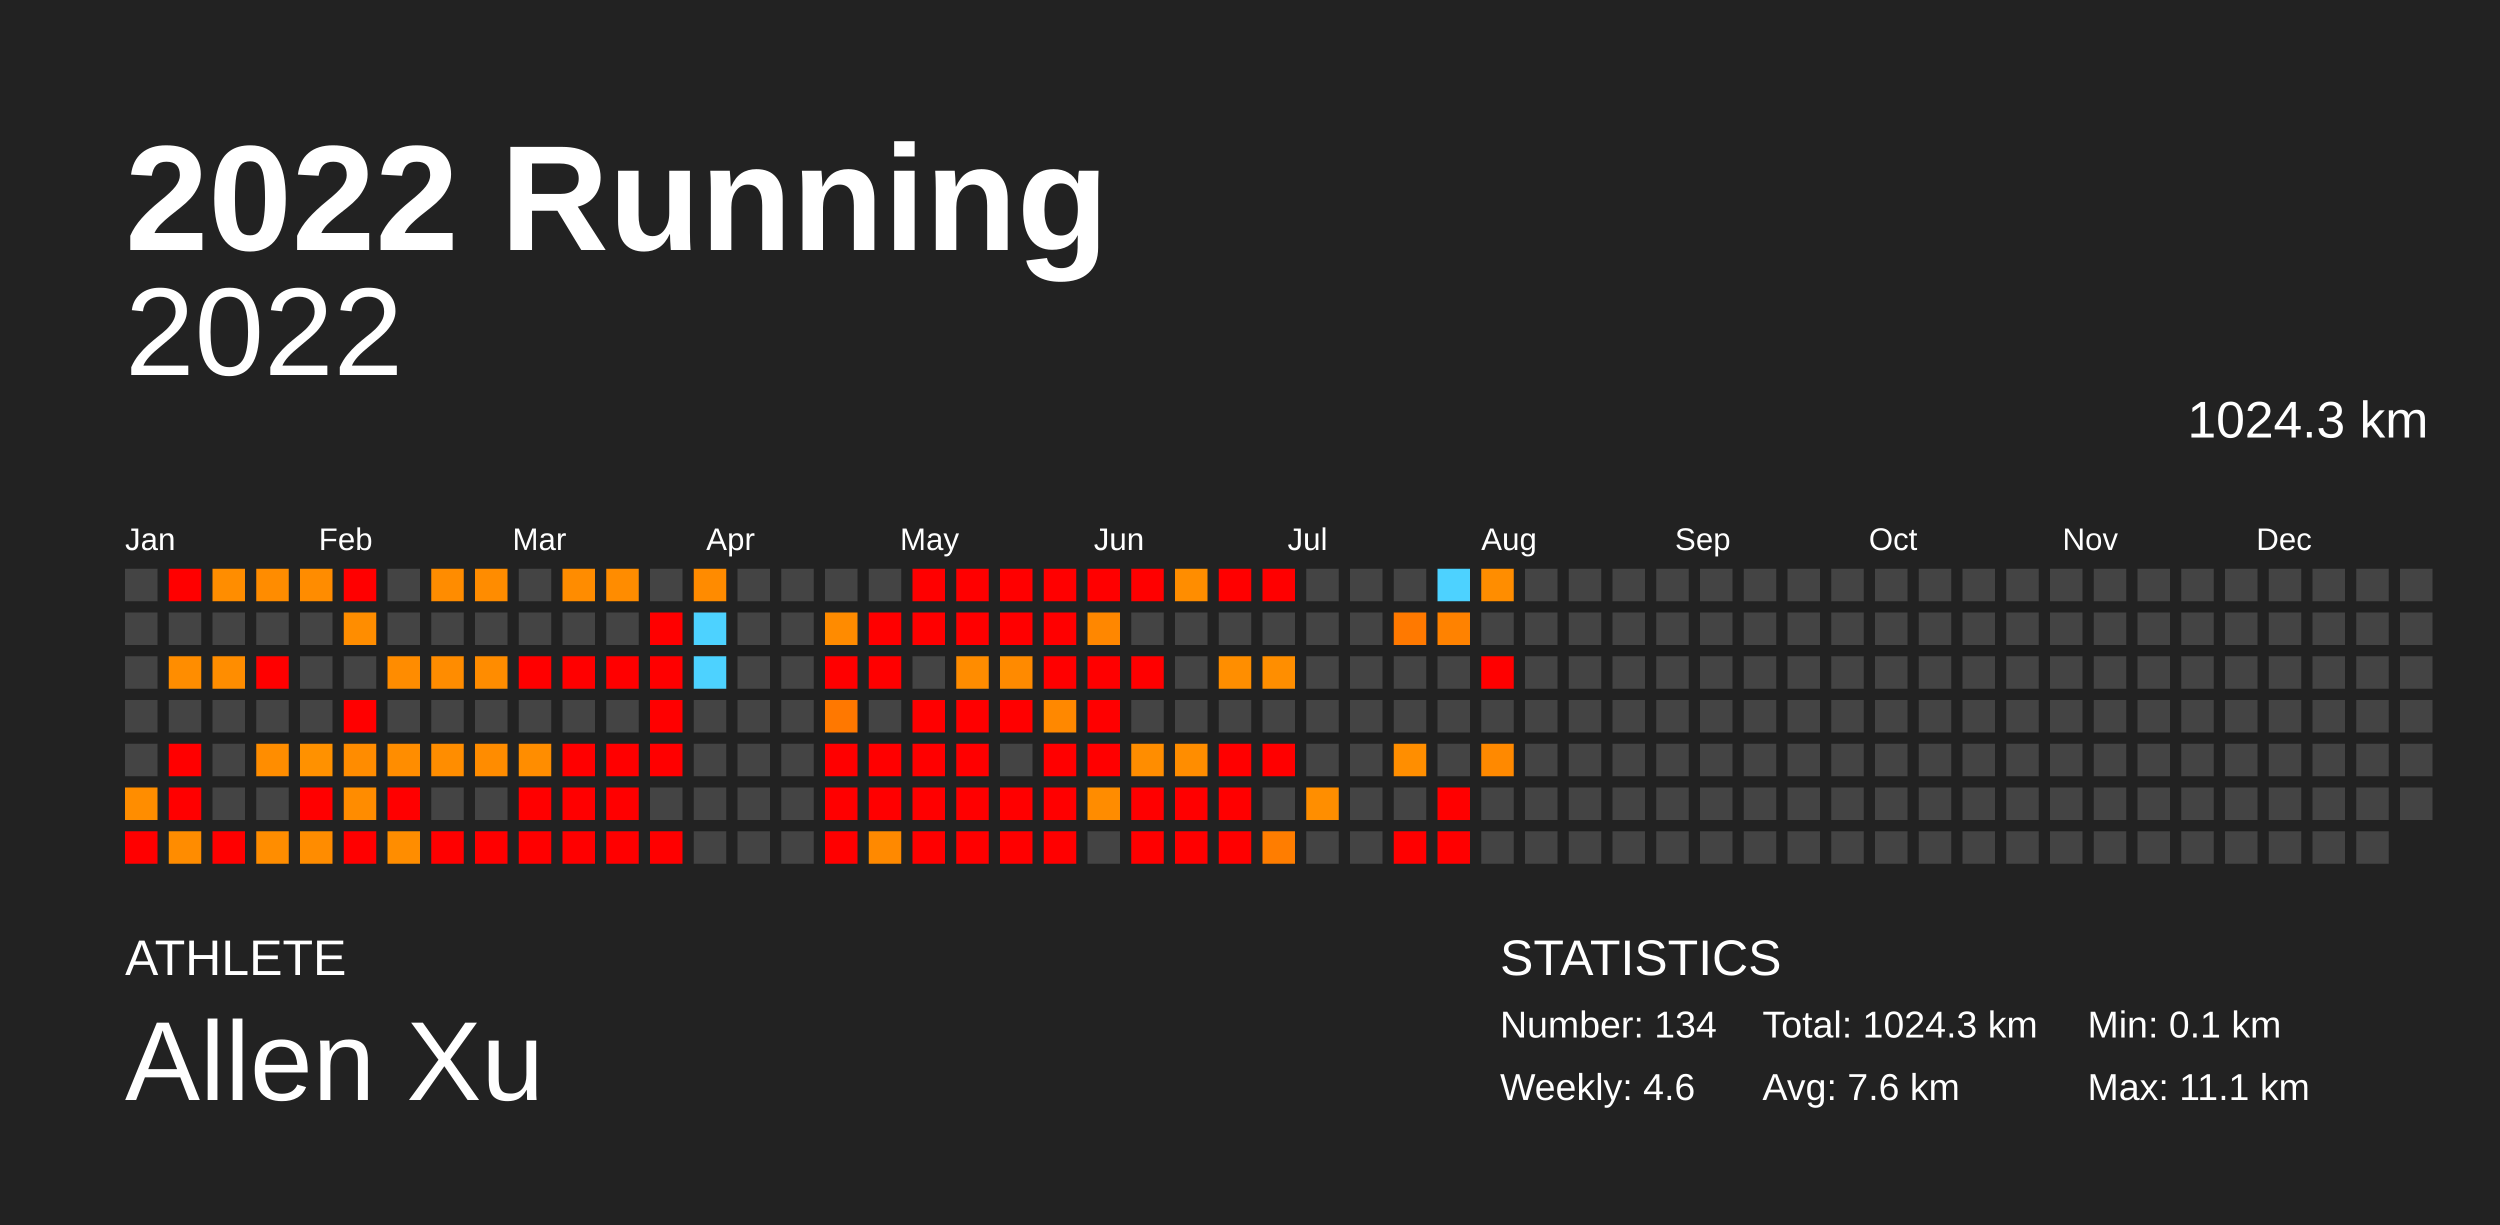
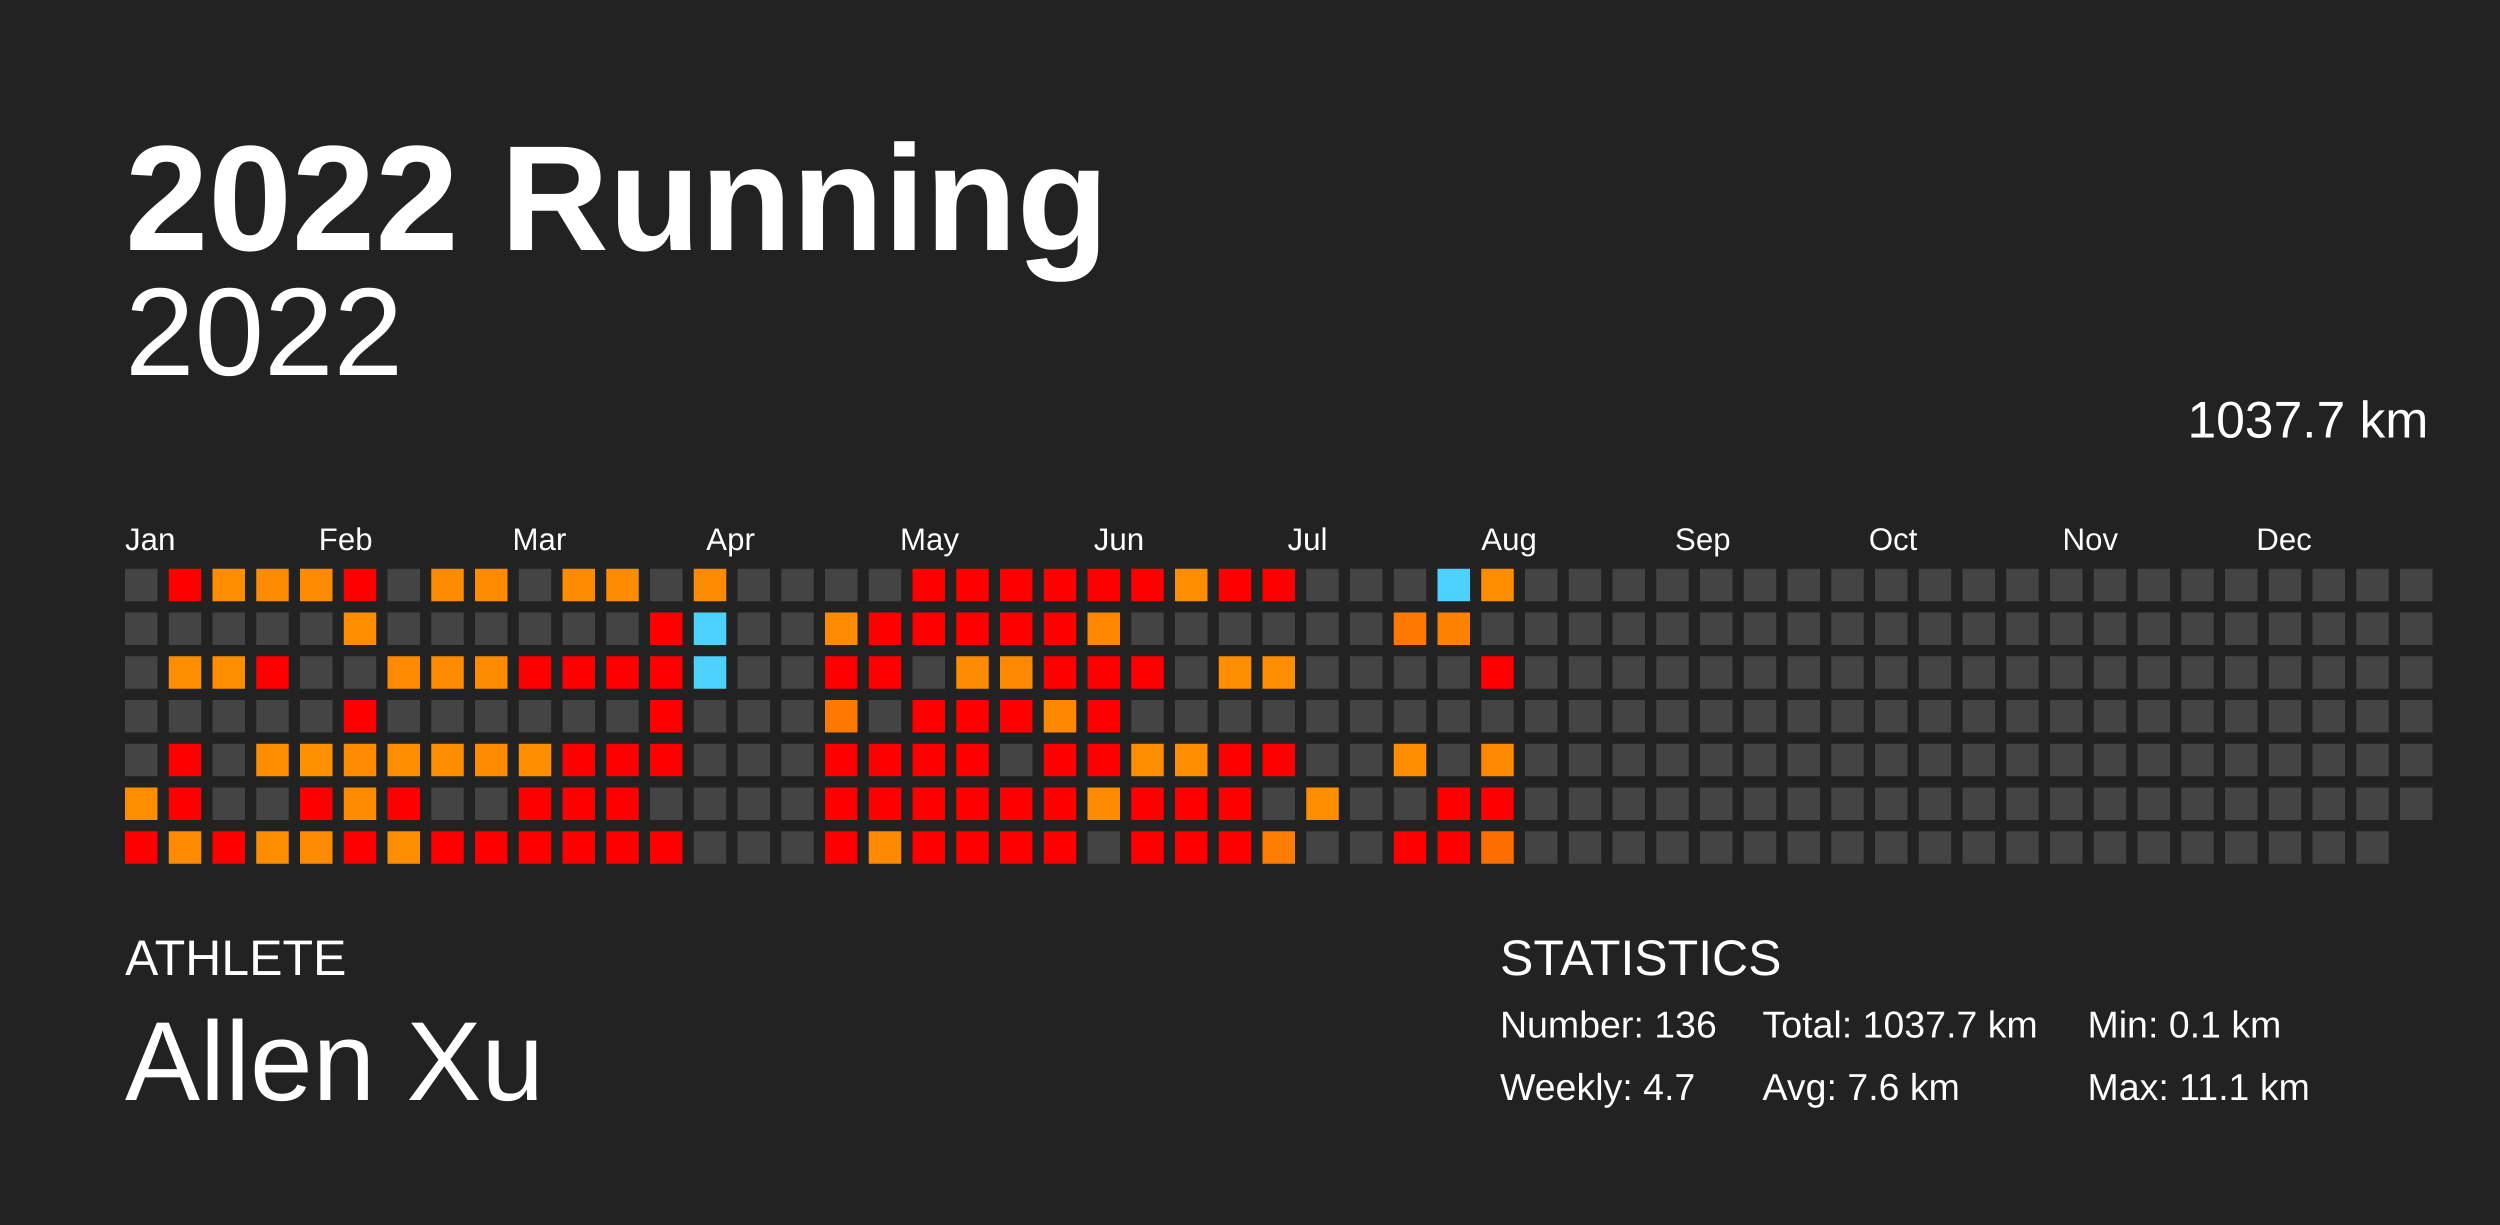
<svg xmlns="http://www.w3.org/2000/svg" baseProfile="full" height="98mm" version="1.1" viewBox="0,0,200,98" width="200mm">
  <defs />
  <rect fill="#222222" height="98" width="200" x="0" y="0" />
  <text fill="#FFFFFF" style="font-size:12px; font-family:Arial; font-weight:bold;" x="10" y="20">2022 Running</text>
  <text fill="#FFFFFF" style="font-size:4px; font-family:Arial" x="10" y="78">ATHLETE</text>
  <text fill="#FFFFFF" style="font-size:9px; font-family:Arial" x="10" y="88">Allen Xu</text>
  <text fill="#FFFFFF" style="font-size:4px; font-family:Arial" x="120" y="78">STATISTICS</text>
-   <text fill="#FFFFFF" style="font-size:3px; font-family:Arial" x="120" y="83">Number: 134</text>
-   <text fill="#FFFFFF" style="font-size:3px; font-family:Arial" x="120" y="88">Weekly: 4.6</text>
-   <text fill="#FFFFFF" style="font-size:3px; font-family:Arial" x="141" y="83">Total: 1024.3 km</text>
+   <text fill="#FFFFFF" style="font-size:3px; font-family:Arial" x="120" y="83">Number: 136</text>
+   <text fill="#FFFFFF" style="font-size:3px; font-family:Arial" x="120" y="88">Weekly: 4.7</text>
+   <text fill="#FFFFFF" style="font-size:3px; font-family:Arial" x="141" y="83">Total: 1037.7 km</text>
  <text fill="#FFFFFF" style="font-size:3px; font-family:Arial" x="141" y="88">Avg: 7.6 km</text>
  <text fill="#FFFFFF" style="font-size:3px; font-family:Arial" x="167" y="83">Min: 0.1 km</text>
  <text fill="#FFFFFF" style="font-size:3px; font-family:Arial" x="167" y="88">Max: 11.1 km</text>
  <text alignment-baseline="hanging" fill="#FFFFFF" style="font-size:10.0px; font-family:Arial;" x="10" y="30">2022</text>
-   <text alignment-baseline="hanging" fill="#FFFFFF" style="font-size:4.125px; font-family:Arial;" x="175" y="35">1024.3 km</text>
+   <text alignment-baseline="hanging" fill="#FFFFFF" style="font-size:4.125px; font-family:Arial;" x="175" y="35">1037.7 km</text>
  <text fill="#FFFFFF" style="font-size:2.5px; font-family:Arial" x="10.0" y="44">Jan</text>
  <text fill="#FFFFFF" style="font-size:2.5px; font-family:Arial" x="25.5" y="44">Feb</text>
  <text fill="#FFFFFF" style="font-size:2.5px; font-family:Arial" x="41.0" y="44">Mar</text>
  <text fill="#FFFFFF" style="font-size:2.5px; font-family:Arial" x="56.5" y="44">Apr</text>
  <text fill="#FFFFFF" style="font-size:2.5px; font-family:Arial" x="72.0" y="44">May</text>
  <text fill="#FFFFFF" style="font-size:2.5px; font-family:Arial" x="87.5" y="44">Jun</text>
  <text fill="#FFFFFF" style="font-size:2.5px; font-family:Arial" x="103.0" y="44">Jul</text>
  <text fill="#FFFFFF" style="font-size:2.5px; font-family:Arial" x="118.5" y="44">Aug</text>
  <text fill="#FFFFFF" style="font-size:2.5px; font-family:Arial" x="134.0" y="44">Sep</text>
  <text fill="#FFFFFF" style="font-size:2.5px; font-family:Arial" x="149.5" y="44">Oct</text>
  <text fill="#FFFFFF" style="font-size:2.5px; font-family:Arial" x="165.0" y="44">Nov</text>
  <text fill="#FFFFFF" style="font-size:2.5px; font-family:Arial" x="180.5" y="44">Dec</text>
  <rect fill="#444444" height="2.6" width="2.6" x="10.0" y="45.5" />
  <rect fill="#444444" height="2.6" width="2.6" x="10.0" y="49.0" />
  <rect fill="#444444" height="2.6" width="2.6" x="10.0" y="52.5" />
  <rect fill="#444444" height="2.6" width="2.6" x="10.0" y="56.0" />
  <rect fill="#444444" height="2.6" width="2.6" x="10.0" y="59.5" />
  <rect fill="#ff8d00" height="2.6" width="2.6" x="10.0" y="63.0" />
  <rect fill="red" height="2.6" width="2.6" x="10.0" y="66.5" />
  <rect fill="red" height="2.6" width="2.6" x="13.5" y="45.5" />
  <rect fill="#444444" height="2.6" width="2.6" x="13.5" y="49.0" />
  <rect fill="#ff8d00" height="2.6" width="2.6" x="13.5" y="52.5" />
  <rect fill="#444444" height="2.6" width="2.6" x="13.5" y="56.0" />
  <rect fill="red" height="2.6" width="2.6" x="13.5" y="59.5" />
  <rect fill="red" height="2.6" width="2.6" x="13.5" y="63.0" />
  <rect fill="#ff8c00" height="2.6" width="2.6" x="13.5" y="66.5" />
  <rect fill="#ff8d00" height="2.6" width="2.6" x="17.0" y="45.5" />
  <rect fill="#444444" height="2.6" width="2.6" x="17.0" y="49.0" />
  <rect fill="#ff8d00" height="2.6" width="2.6" x="17.0" y="52.5" />
  <rect fill="#444444" height="2.6" width="2.6" x="17.0" y="56.0" />
  <rect fill="#444444" height="2.6" width="2.6" x="17.0" y="59.5" />
  <rect fill="#444444" height="2.6" width="2.6" x="17.0" y="63.0" />
  <rect fill="red" height="2.6" width="2.6" x="17.0" y="66.5" />
  <rect fill="#ff8c00" height="2.6" width="2.6" x="20.5" y="45.5" />
  <rect fill="#444444" height="2.6" width="2.6" x="20.5" y="49.0" />
  <rect fill="red" height="2.6" width="2.6" x="20.5" y="52.5" />
  <rect fill="#444444" height="2.6" width="2.6" x="20.5" y="56.0" />
  <rect fill="#ff8d00" height="2.6" width="2.6" x="20.5" y="59.5" />
  <rect fill="#444444" height="2.6" width="2.6" x="20.5" y="63.0" />
  <rect fill="#ff8d00" height="2.6" width="2.6" x="20.5" y="66.5" />
  <rect fill="#ff8c00" height="2.6" width="2.6" x="24.0" y="45.5" />
  <rect fill="#444444" height="2.6" width="2.6" x="24.0" y="49.0" />
  <rect fill="#444444" height="2.6" width="2.6" x="24.0" y="52.5" />
  <rect fill="#444444" height="2.6" width="2.6" x="24.0" y="56.0" />
  <rect fill="#ff9100" height="2.6" width="2.6" x="24.0" y="59.5" />
  <rect fill="red" height="2.6" width="2.6" x="24.0" y="63.0" />
  <rect fill="#ff8c00" height="2.6" width="2.6" x="24.0" y="66.5" />
  <rect fill="red" height="2.6" width="2.6" x="27.5" y="45.5" />
  <rect fill="#ff8d00" height="2.6" width="2.6" x="27.5" y="49.0" />
  <rect fill="#444444" height="2.6" width="2.6" x="27.5" y="52.5" />
  <rect fill="red" height="2.6" width="2.6" x="27.5" y="56.0" />
  <rect fill="#ff8c00" height="2.6" width="2.6" x="27.5" y="59.5" />
  <rect fill="#ff8c00" height="2.6" width="2.6" x="27.5" y="63.0" />
  <rect fill="red" height="2.6" width="2.6" x="27.5" y="66.5" />
  <rect fill="#444444" height="2.6" width="2.6" x="31.0" y="45.5" />
  <rect fill="#444444" height="2.6" width="2.6" x="31.0" y="49.0" />
  <rect fill="#ff8c00" height="2.6" width="2.6" x="31.0" y="52.5" />
  <rect fill="#444444" height="2.6" width="2.6" x="31.0" y="56.0" />
  <rect fill="#ff8d00" height="2.6" width="2.6" x="31.0" y="59.5" />
  <rect fill="red" height="2.6" width="2.6" x="31.0" y="63.0" />
  <rect fill="#ff8d00" height="2.6" width="2.6" x="31.0" y="66.5" />
  <rect fill="#ff8c00" height="2.6" width="2.6" x="34.5" y="45.5" />
  <rect fill="#444444" height="2.6" width="2.6" x="34.5" y="49.0" />
  <rect fill="#ff8c00" height="2.6" width="2.6" x="34.5" y="52.5" />
  <rect fill="#444444" height="2.6" width="2.6" x="34.5" y="56.0" />
  <rect fill="#ff8d00" height="2.6" width="2.6" x="34.5" y="59.5" />
  <rect fill="#444444" height="2.6" width="2.6" x="34.5" y="63.0" />
  <rect fill="red" height="2.6" width="2.6" x="34.5" y="66.5" />
  <rect fill="#ff8c00" height="2.6" width="2.6" x="38.0" y="45.5" />
  <rect fill="#444444" height="2.6" width="2.6" x="38.0" y="49.0" />
  <rect fill="#ff8c00" height="2.6" width="2.6" x="38.0" y="52.5" />
  <rect fill="#444444" height="2.6" width="2.6" x="38.0" y="56.0" />
  <rect fill="#ff8c00" height="2.6" width="2.6" x="38.0" y="59.5" />
  <rect fill="#444444" height="2.6" width="2.6" x="38.0" y="63.0" />
  <rect fill="red" height="2.6" width="2.6" x="38.0" y="66.5" />
  <rect fill="#444444" height="2.6" width="2.6" x="41.5" y="45.5" />
  <rect fill="#444444" height="2.6" width="2.6" x="41.5" y="49.0" />
  <rect fill="red" height="2.6" width="2.6" x="41.5" y="52.5" />
  <rect fill="#444444" height="2.6" width="2.6" x="41.5" y="56.0" />
  <rect fill="#ff8d00" height="2.6" width="2.6" x="41.5" y="59.5" />
  <rect fill="red" height="2.6" width="2.6" x="41.5" y="63.0" />
  <rect fill="red" height="2.6" width="2.6" x="41.5" y="66.5" />
  <rect fill="#ff8c00" height="2.6" width="2.6" x="45.0" y="45.5" />
  <rect fill="#444444" height="2.6" width="2.6" x="45.0" y="49.0" />
  <rect fill="red" height="2.6" width="2.6" x="45.0" y="52.5" />
  <rect fill="#444444" height="2.6" width="2.6" x="45.0" y="56.0" />
  <rect fill="red" height="2.6" width="2.6" x="45.0" y="59.5" />
  <rect fill="red" height="2.6" width="2.6" x="45.0" y="63.0" />
  <rect fill="red" height="2.6" width="2.6" x="45.0" y="66.5" />
  <rect fill="#ff8c00" height="2.6" width="2.6" x="48.5" y="45.5" />
  <rect fill="#444444" height="2.6" width="2.6" x="48.5" y="49.0" />
  <rect fill="red" height="2.6" width="2.6" x="48.5" y="52.5" />
  <rect fill="#444444" height="2.6" width="2.6" x="48.5" y="56.0" />
  <rect fill="red" height="2.6" width="2.6" x="48.5" y="59.5" />
  <rect fill="red" height="2.6" width="2.6" x="48.5" y="63.0" />
  <rect fill="red" height="2.6" width="2.6" x="48.5" y="66.5" />
  <rect fill="#444444" height="2.6" width="2.6" x="52.0" y="45.5" />
  <rect fill="red" height="2.6" width="2.6" x="52.0" y="49.0" />
  <rect fill="red" height="2.6" width="2.6" x="52.0" y="52.5" />
  <rect fill="red" height="2.6" width="2.6" x="52.0" y="56.0" />
  <rect fill="red" height="2.6" width="2.6" x="52.0" y="59.5" />
  <rect fill="#444444" height="2.6" width="2.6" x="52.0" y="63.0" />
  <rect fill="red" height="2.6" width="2.6" x="52.0" y="66.5" />
  <rect fill="#ff8b00" height="2.6" width="2.6" x="55.5" y="45.5" />
  <rect fill="#4dd2ff" height="2.6" width="2.6" x="55.5" y="49.0" />
  <rect fill="#4dd2ff" height="2.6" width="2.6" x="55.5" y="52.5" />
  <rect fill="#444444" height="2.6" width="2.6" x="55.5" y="56.0" />
  <rect fill="#444444" height="2.6" width="2.6" x="55.5" y="59.5" />
  <rect fill="#444444" height="2.6" width="2.6" x="55.5" y="63.0" />
  <rect fill="#444444" height="2.6" width="2.6" x="55.5" y="66.5" />
  <rect fill="#444444" height="2.6" width="2.6" x="59.0" y="45.5" />
  <rect fill="#444444" height="2.6" width="2.6" x="59.0" y="49.0" />
  <rect fill="#444444" height="2.6" width="2.6" x="59.0" y="52.5" />
  <rect fill="#444444" height="2.6" width="2.6" x="59.0" y="56.0" />
  <rect fill="#444444" height="2.6" width="2.6" x="59.0" y="59.5" />
  <rect fill="#444444" height="2.6" width="2.6" x="59.0" y="63.0" />
  <rect fill="#444444" height="2.6" width="2.6" x="59.0" y="66.5" />
  <rect fill="#444444" height="2.6" width="2.6" x="62.5" y="45.5" />
  <rect fill="#444444" height="2.6" width="2.6" x="62.5" y="49.0" />
  <rect fill="#444444" height="2.6" width="2.6" x="62.5" y="52.5" />
  <rect fill="#444444" height="2.6" width="2.6" x="62.5" y="56.0" />
  <rect fill="#444444" height="2.6" width="2.6" x="62.5" y="59.5" />
  <rect fill="#444444" height="2.6" width="2.6" x="62.5" y="63.0" />
  <rect fill="#444444" height="2.6" width="2.6" x="62.5" y="66.5" />
  <rect fill="#444444" height="2.6" width="2.6" x="66.0" y="45.5" />
  <rect fill="#ff8b00" height="2.6" width="2.6" x="66.0" y="49.0" />
  <rect fill="red" height="2.6" width="2.6" x="66.0" y="52.5" />
  <rect fill="#ff7800" height="2.6" width="2.6" x="66.0" y="56.0" />
  <rect fill="red" height="2.6" width="2.6" x="66.0" y="59.5" />
  <rect fill="red" height="2.6" width="2.6" x="66.0" y="63.0" />
  <rect fill="red" height="2.6" width="2.6" x="66.0" y="66.5" />
  <rect fill="#444444" height="2.6" width="2.6" x="69.5" y="45.5" />
  <rect fill="red" height="2.6" width="2.6" x="69.5" y="49.0" />
  <rect fill="red" height="2.6" width="2.6" x="69.5" y="52.5" />
  <rect fill="#444444" height="2.6" width="2.6" x="69.5" y="56.0" />
  <rect fill="red" height="2.6" width="2.6" x="69.5" y="59.5" />
  <rect fill="red" height="2.6" width="2.6" x="69.5" y="63.0" />
  <rect fill="#ff8900" height="2.6" width="2.6" x="69.5" y="66.5" />
  <rect fill="red" height="2.6" width="2.6" x="73.0" y="45.5" />
  <rect fill="red" height="2.6" width="2.6" x="73.0" y="49.0" />
  <rect fill="#444444" height="2.6" width="2.6" x="73.0" y="52.5" />
  <rect fill="red" height="2.6" width="2.6" x="73.0" y="56.0" />
  <rect fill="red" height="2.6" width="2.6" x="73.0" y="59.5" />
  <rect fill="red" height="2.6" width="2.6" x="73.0" y="63.0" />
  <rect fill="red" height="2.6" width="2.6" x="73.0" y="66.5" />
  <rect fill="red" height="2.6" width="2.6" x="76.5" y="45.5" />
  <rect fill="red" height="2.6" width="2.6" x="76.5" y="49.0" />
  <rect fill="#ff8c00" height="2.6" width="2.6" x="76.5" y="52.5" />
  <rect fill="red" height="2.6" width="2.6" x="76.5" y="56.0" />
  <rect fill="red" height="2.6" width="2.6" x="76.5" y="59.5" />
  <rect fill="red" height="2.6" width="2.6" x="76.5" y="63.0" />
  <rect fill="red" height="2.6" width="2.6" x="76.5" y="66.5" />
  <rect fill="red" height="2.6" width="2.6" x="80.0" y="45.5" />
  <rect fill="red" height="2.6" width="2.6" x="80.0" y="49.0" />
  <rect fill="#ff8a00" height="2.6" width="2.6" x="80.0" y="52.5" />
  <rect fill="red" height="2.6" width="2.6" x="80.0" y="56.0" />
  <rect fill="#444444" height="2.6" width="2.6" x="80.0" y="59.5" />
  <rect fill="red" height="2.6" width="2.6" x="80.0" y="63.0" />
  <rect fill="red" height="2.6" width="2.6" x="80.0" y="66.5" />
  <rect fill="red" height="2.6" width="2.6" x="83.5" y="45.5" />
  <rect fill="red" height="2.6" width="2.6" x="83.5" y="49.0" />
  <rect fill="red" height="2.6" width="2.6" x="83.5" y="52.5" />
  <rect fill="#ff8800" height="2.6" width="2.6" x="83.5" y="56.0" />
  <rect fill="red" height="2.6" width="2.6" x="83.5" y="59.5" />
  <rect fill="red" height="2.6" width="2.6" x="83.5" y="63.0" />
  <rect fill="red" height="2.6" width="2.6" x="83.5" y="66.5" />
  <rect fill="red" height="2.6" width="2.6" x="87.0" y="45.5" />
  <rect fill="#ff8700" height="2.6" width="2.6" x="87.0" y="49.0" />
  <rect fill="red" height="2.6" width="2.6" x="87.0" y="52.5" />
  <rect fill="red" height="2.6" width="2.6" x="87.0" y="56.0" />
  <rect fill="red" height="2.6" width="2.6" x="87.0" y="59.5" />
  <rect fill="#ff8c00" height="2.6" width="2.6" x="87.0" y="63.0" />
  <rect fill="#444444" height="2.6" width="2.6" x="87.0" y="66.5" />
  <rect fill="red" height="2.6" width="2.6" x="90.5" y="45.5" />
  <rect fill="#444444" height="2.6" width="2.6" x="90.5" y="49.0" />
  <rect fill="red" height="2.6" width="2.6" x="90.5" y="52.5" />
  <rect fill="#444444" height="2.6" width="2.6" x="90.5" y="56.0" />
  <rect fill="#ff8d00" height="2.6" width="2.6" x="90.5" y="59.5" />
  <rect fill="red" height="2.6" width="2.6" x="90.5" y="63.0" />
  <rect fill="red" height="2.6" width="2.6" x="90.5" y="66.5" />
  <rect fill="#ff8d00" height="2.6" width="2.6" x="94.0" y="45.5" />
  <rect fill="#444444" height="2.6" width="2.6" x="94.0" y="49.0" />
  <rect fill="#444444" height="2.6" width="2.6" x="94.0" y="52.5" />
  <rect fill="#444444" height="2.6" width="2.6" x="94.0" y="56.0" />
  <rect fill="#ff8d00" height="2.6" width="2.6" x="94.0" y="59.5" />
  <rect fill="red" height="2.6" width="2.6" x="94.0" y="63.0" />
  <rect fill="red" height="2.6" width="2.6" x="94.0" y="66.5" />
  <rect fill="red" height="2.6" width="2.6" x="97.5" y="45.5" />
  <rect fill="#444444" height="2.6" width="2.6" x="97.5" y="49.0" />
  <rect fill="#ff8e00" height="2.6" width="2.6" x="97.5" y="52.5" />
  <rect fill="#444444" height="2.6" width="2.6" x="97.5" y="56.0" />
  <rect fill="red" height="2.6" width="2.6" x="97.5" y="59.5" />
  <rect fill="red" height="2.6" width="2.6" x="97.5" y="63.0" />
  <rect fill="red" height="2.6" width="2.6" x="97.5" y="66.5" />
  <rect fill="red" height="2.6" width="2.6" x="101.0" y="45.5" />
  <rect fill="#444444" height="2.6" width="2.6" x="101.0" y="49.0" />
  <rect fill="#ff8e00" height="2.6" width="2.6" x="101.0" y="52.5" />
  <rect fill="#444444" height="2.6" width="2.6" x="101.0" y="56.0" />
  <rect fill="red" height="2.6" width="2.6" x="101.0" y="59.5" />
  <rect fill="#444444" height="2.6" width="2.6" x="101.0" y="63.0" />
  <rect fill="#ff7d00" height="2.6" width="2.6" x="101.0" y="66.5" />
  <rect fill="#444444" height="2.6" width="2.6" x="104.5" y="45.5" />
  <rect fill="#444444" height="2.6" width="2.6" x="104.5" y="49.0" />
  <rect fill="#444444" height="2.6" width="2.6" x="104.5" y="52.5" />
  <rect fill="#444444" height="2.6" width="2.6" x="104.5" y="56.0" />
  <rect fill="#444444" height="2.6" width="2.6" x="104.5" y="59.5" />
  <rect fill="#ff8e00" height="2.6" width="2.6" x="104.5" y="63.0" />
  <rect fill="#444444" height="2.6" width="2.6" x="104.5" y="66.5" />
  <rect fill="#444444" height="2.6" width="2.6" x="108.0" y="45.5" />
  <rect fill="#444444" height="2.6" width="2.6" x="108.0" y="49.0" />
  <rect fill="#444444" height="2.6" width="2.6" x="108.0" y="52.5" />
  <rect fill="#444444" height="2.6" width="2.6" x="108.0" y="56.0" />
  <rect fill="#444444" height="2.6" width="2.6" x="108.0" y="59.5" />
  <rect fill="#444444" height="2.6" width="2.6" x="108.0" y="63.0" />
  <rect fill="#444444" height="2.6" width="2.6" x="108.0" y="66.5" />
  <rect fill="#444444" height="2.6" width="2.6" x="111.5" y="45.5" />
  <rect fill="#ff7900" height="2.6" width="2.6" x="111.5" y="49.0" />
  <rect fill="#444444" height="2.6" width="2.6" x="111.5" y="52.5" />
  <rect fill="#444444" height="2.6" width="2.6" x="111.5" y="56.0" />
  <rect fill="#ff8e00" height="2.6" width="2.6" x="111.5" y="59.5" />
  <rect fill="#444444" height="2.6" width="2.6" x="111.5" y="63.0" />
  <rect fill="red" height="2.6" width="2.6" x="111.5" y="66.5" />
  <rect fill="#4dd2ff" height="2.6" width="2.6" x="115.0" y="45.5" />
  <rect fill="#ff8200" height="2.6" width="2.6" x="115.0" y="49.0" />
  <rect fill="#444444" height="2.6" width="2.6" x="115.0" y="52.5" />
  <rect fill="#444444" height="2.6" width="2.6" x="115.0" y="56.0" />
  <rect fill="#444444" height="2.6" width="2.6" x="115.0" y="59.5" />
  <rect fill="red" height="2.6" width="2.6" x="115.0" y="63.0" />
  <rect fill="red" height="2.6" width="2.6" x="115.0" y="66.5" />
  <rect fill="#ff8d00" height="2.6" width="2.6" x="118.5" y="45.5" />
  <rect fill="#444444" height="2.6" width="2.6" x="118.5" y="49.0" />
  <rect fill="red" height="2.6" width="2.6" x="118.5" y="52.5" />
  <rect fill="#444444" height="2.6" width="2.6" x="118.5" y="56.0" />
  <rect fill="#ff8900" height="2.6" width="2.6" x="118.5" y="59.5" />
-   <rect fill="#444444" height="2.6" width="2.6" x="118.5" y="63.0" />
-   <rect fill="#444444" height="2.6" width="2.6" x="118.5" y="66.5" />
+   <rect fill="red" height="2.6" width="2.6" x="118.5" y="63.0" />
+   <rect fill="#ff6f00" height="2.6" width="2.6" x="118.5" y="66.5" />
  <rect fill="#444444" height="2.6" width="2.6" x="122.0" y="45.5" />
  <rect fill="#444444" height="2.6" width="2.6" x="122.0" y="49.0" />
  <rect fill="#444444" height="2.6" width="2.6" x="122.0" y="52.5" />
  <rect fill="#444444" height="2.6" width="2.6" x="122.0" y="56.0" />
  <rect fill="#444444" height="2.6" width="2.6" x="122.0" y="59.5" />
  <rect fill="#444444" height="2.6" width="2.6" x="122.0" y="63.0" />
  <rect fill="#444444" height="2.6" width="2.6" x="122.0" y="66.5" />
  <rect fill="#444444" height="2.6" width="2.6" x="125.5" y="45.5" />
  <rect fill="#444444" height="2.6" width="2.6" x="125.5" y="49.0" />
  <rect fill="#444444" height="2.6" width="2.6" x="125.5" y="52.5" />
  <rect fill="#444444" height="2.6" width="2.6" x="125.5" y="56.0" />
  <rect fill="#444444" height="2.6" width="2.6" x="125.5" y="59.5" />
  <rect fill="#444444" height="2.6" width="2.6" x="125.5" y="63.0" />
  <rect fill="#444444" height="2.6" width="2.6" x="125.5" y="66.5" />
  <rect fill="#444444" height="2.6" width="2.6" x="129.0" y="45.5" />
  <rect fill="#444444" height="2.6" width="2.6" x="129.0" y="49.0" />
  <rect fill="#444444" height="2.6" width="2.6" x="129.0" y="52.5" />
  <rect fill="#444444" height="2.6" width="2.6" x="129.0" y="56.0" />
  <rect fill="#444444" height="2.6" width="2.6" x="129.0" y="59.5" />
  <rect fill="#444444" height="2.6" width="2.6" x="129.0" y="63.0" />
  <rect fill="#444444" height="2.6" width="2.6" x="129.0" y="66.5" />
  <rect fill="#444444" height="2.6" width="2.6" x="132.5" y="45.5" />
  <rect fill="#444444" height="2.6" width="2.6" x="132.5" y="49.0" />
  <rect fill="#444444" height="2.6" width="2.6" x="132.5" y="52.5" />
  <rect fill="#444444" height="2.6" width="2.6" x="132.5" y="56.0" />
  <rect fill="#444444" height="2.6" width="2.6" x="132.5" y="59.5" />
  <rect fill="#444444" height="2.6" width="2.6" x="132.5" y="63.0" />
  <rect fill="#444444" height="2.6" width="2.6" x="132.5" y="66.5" />
  <rect fill="#444444" height="2.6" width="2.6" x="136.0" y="45.5" />
  <rect fill="#444444" height="2.6" width="2.6" x="136.0" y="49.0" />
  <rect fill="#444444" height="2.6" width="2.6" x="136.0" y="52.5" />
  <rect fill="#444444" height="2.6" width="2.6" x="136.0" y="56.0" />
  <rect fill="#444444" height="2.6" width="2.6" x="136.0" y="59.5" />
  <rect fill="#444444" height="2.6" width="2.6" x="136.0" y="63.0" />
  <rect fill="#444444" height="2.6" width="2.6" x="136.0" y="66.5" />
  <rect fill="#444444" height="2.6" width="2.6" x="139.5" y="45.5" />
  <rect fill="#444444" height="2.6" width="2.6" x="139.5" y="49.0" />
  <rect fill="#444444" height="2.6" width="2.6" x="139.5" y="52.5" />
  <rect fill="#444444" height="2.6" width="2.6" x="139.5" y="56.0" />
  <rect fill="#444444" height="2.6" width="2.6" x="139.5" y="59.5" />
  <rect fill="#444444" height="2.6" width="2.6" x="139.5" y="63.0" />
  <rect fill="#444444" height="2.6" width="2.6" x="139.5" y="66.5" />
  <rect fill="#444444" height="2.6" width="2.6" x="143.0" y="45.5" />
  <rect fill="#444444" height="2.6" width="2.6" x="143.0" y="49.0" />
  <rect fill="#444444" height="2.6" width="2.6" x="143.0" y="52.5" />
  <rect fill="#444444" height="2.6" width="2.6" x="143.0" y="56.0" />
  <rect fill="#444444" height="2.6" width="2.6" x="143.0" y="59.5" />
  <rect fill="#444444" height="2.6" width="2.6" x="143.0" y="63.0" />
  <rect fill="#444444" height="2.6" width="2.6" x="143.0" y="66.5" />
  <rect fill="#444444" height="2.6" width="2.6" x="146.5" y="45.5" />
  <rect fill="#444444" height="2.6" width="2.6" x="146.5" y="49.0" />
  <rect fill="#444444" height="2.6" width="2.6" x="146.5" y="52.5" />
  <rect fill="#444444" height="2.6" width="2.6" x="146.5" y="56.0" />
  <rect fill="#444444" height="2.6" width="2.6" x="146.5" y="59.5" />
  <rect fill="#444444" height="2.6" width="2.6" x="146.5" y="63.0" />
  <rect fill="#444444" height="2.6" width="2.6" x="146.5" y="66.5" />
  <rect fill="#444444" height="2.6" width="2.6" x="150.0" y="45.5" />
  <rect fill="#444444" height="2.6" width="2.6" x="150.0" y="49.0" />
  <rect fill="#444444" height="2.6" width="2.6" x="150.0" y="52.5" />
  <rect fill="#444444" height="2.6" width="2.6" x="150.0" y="56.0" />
  <rect fill="#444444" height="2.6" width="2.6" x="150.0" y="59.5" />
  <rect fill="#444444" height="2.6" width="2.6" x="150.0" y="63.0" />
  <rect fill="#444444" height="2.6" width="2.6" x="150.0" y="66.5" />
  <rect fill="#444444" height="2.6" width="2.6" x="153.5" y="45.5" />
  <rect fill="#444444" height="2.6" width="2.6" x="153.5" y="49.0" />
  <rect fill="#444444" height="2.6" width="2.6" x="153.5" y="52.5" />
  <rect fill="#444444" height="2.6" width="2.6" x="153.5" y="56.0" />
  <rect fill="#444444" height="2.6" width="2.6" x="153.5" y="59.5" />
  <rect fill="#444444" height="2.6" width="2.6" x="153.5" y="63.0" />
  <rect fill="#444444" height="2.6" width="2.6" x="153.5" y="66.5" />
  <rect fill="#444444" height="2.6" width="2.6" x="157.0" y="45.5" />
  <rect fill="#444444" height="2.6" width="2.6" x="157.0" y="49.0" />
  <rect fill="#444444" height="2.6" width="2.6" x="157.0" y="52.5" />
  <rect fill="#444444" height="2.6" width="2.6" x="157.0" y="56.0" />
  <rect fill="#444444" height="2.6" width="2.6" x="157.0" y="59.5" />
  <rect fill="#444444" height="2.6" width="2.6" x="157.0" y="63.0" />
  <rect fill="#444444" height="2.6" width="2.6" x="157.0" y="66.5" />
  <rect fill="#444444" height="2.6" width="2.6" x="160.5" y="45.5" />
  <rect fill="#444444" height="2.6" width="2.6" x="160.5" y="49.0" />
  <rect fill="#444444" height="2.6" width="2.6" x="160.5" y="52.5" />
  <rect fill="#444444" height="2.6" width="2.6" x="160.5" y="56.0" />
  <rect fill="#444444" height="2.6" width="2.6" x="160.5" y="59.5" />
  <rect fill="#444444" height="2.6" width="2.6" x="160.5" y="63.0" />
  <rect fill="#444444" height="2.6" width="2.6" x="160.5" y="66.5" />
  <rect fill="#444444" height="2.6" width="2.6" x="164.0" y="45.5" />
  <rect fill="#444444" height="2.6" width="2.6" x="164.0" y="49.0" />
  <rect fill="#444444" height="2.6" width="2.6" x="164.0" y="52.5" />
  <rect fill="#444444" height="2.6" width="2.6" x="164.0" y="56.0" />
  <rect fill="#444444" height="2.6" width="2.6" x="164.0" y="59.5" />
  <rect fill="#444444" height="2.6" width="2.6" x="164.0" y="63.0" />
  <rect fill="#444444" height="2.6" width="2.6" x="164.0" y="66.5" />
  <rect fill="#444444" height="2.6" width="2.6" x="167.5" y="45.5" />
  <rect fill="#444444" height="2.6" width="2.6" x="167.5" y="49.0" />
  <rect fill="#444444" height="2.6" width="2.6" x="167.5" y="52.5" />
  <rect fill="#444444" height="2.6" width="2.6" x="167.5" y="56.0" />
  <rect fill="#444444" height="2.6" width="2.6" x="167.5" y="59.5" />
  <rect fill="#444444" height="2.6" width="2.6" x="167.5" y="63.0" />
  <rect fill="#444444" height="2.6" width="2.6" x="167.5" y="66.5" />
  <rect fill="#444444" height="2.6" width="2.6" x="171.0" y="45.5" />
  <rect fill="#444444" height="2.6" width="2.6" x="171.0" y="49.0" />
  <rect fill="#444444" height="2.6" width="2.6" x="171.0" y="52.5" />
  <rect fill="#444444" height="2.6" width="2.6" x="171.0" y="56.0" />
  <rect fill="#444444" height="2.6" width="2.6" x="171.0" y="59.5" />
  <rect fill="#444444" height="2.6" width="2.6" x="171.0" y="63.0" />
  <rect fill="#444444" height="2.6" width="2.6" x="171.0" y="66.5" />
  <rect fill="#444444" height="2.6" width="2.6" x="174.5" y="45.5" />
  <rect fill="#444444" height="2.6" width="2.6" x="174.5" y="49.0" />
  <rect fill="#444444" height="2.6" width="2.6" x="174.5" y="52.5" />
  <rect fill="#444444" height="2.6" width="2.6" x="174.5" y="56.0" />
  <rect fill="#444444" height="2.6" width="2.6" x="174.5" y="59.5" />
  <rect fill="#444444" height="2.6" width="2.6" x="174.5" y="63.0" />
  <rect fill="#444444" height="2.6" width="2.6" x="174.5" y="66.5" />
  <rect fill="#444444" height="2.6" width="2.6" x="178.0" y="45.5" />
  <rect fill="#444444" height="2.6" width="2.6" x="178.0" y="49.0" />
  <rect fill="#444444" height="2.6" width="2.6" x="178.0" y="52.5" />
  <rect fill="#444444" height="2.6" width="2.6" x="178.0" y="56.0" />
  <rect fill="#444444" height="2.6" width="2.6" x="178.0" y="59.5" />
  <rect fill="#444444" height="2.6" width="2.6" x="178.0" y="63.0" />
  <rect fill="#444444" height="2.6" width="2.6" x="178.0" y="66.5" />
  <rect fill="#444444" height="2.6" width="2.6" x="181.5" y="45.5" />
  <rect fill="#444444" height="2.6" width="2.6" x="181.5" y="49.0" />
  <rect fill="#444444" height="2.6" width="2.6" x="181.5" y="52.5" />
  <rect fill="#444444" height="2.6" width="2.6" x="181.5" y="56.0" />
  <rect fill="#444444" height="2.6" width="2.6" x="181.5" y="59.5" />
  <rect fill="#444444" height="2.6" width="2.6" x="181.5" y="63.0" />
  <rect fill="#444444" height="2.6" width="2.6" x="181.5" y="66.5" />
  <rect fill="#444444" height="2.6" width="2.6" x="185.0" y="45.5" />
  <rect fill="#444444" height="2.6" width="2.6" x="185.0" y="49.0" />
  <rect fill="#444444" height="2.6" width="2.6" x="185.0" y="52.5" />
  <rect fill="#444444" height="2.6" width="2.6" x="185.0" y="56.0" />
  <rect fill="#444444" height="2.6" width="2.6" x="185.0" y="59.5" />
  <rect fill="#444444" height="2.6" width="2.6" x="185.0" y="63.0" />
  <rect fill="#444444" height="2.6" width="2.6" x="185.0" y="66.5" />
  <rect fill="#444444" height="2.6" width="2.6" x="188.5" y="45.5" />
  <rect fill="#444444" height="2.6" width="2.6" x="188.5" y="49.0" />
  <rect fill="#444444" height="2.6" width="2.6" x="188.5" y="52.5" />
  <rect fill="#444444" height="2.6" width="2.6" x="188.5" y="56.0" />
  <rect fill="#444444" height="2.6" width="2.6" x="188.5" y="59.5" />
  <rect fill="#444444" height="2.6" width="2.6" x="188.5" y="63.0" />
  <rect fill="#444444" height="2.6" width="2.6" x="188.5" y="66.5" />
  <rect fill="#444444" height="2.6" width="2.6" x="192.0" y="45.5" />
  <rect fill="#444444" height="2.6" width="2.6" x="192.0" y="49.0" />
  <rect fill="#444444" height="2.6" width="2.6" x="192.0" y="52.5" />
  <rect fill="#444444" height="2.6" width="2.6" x="192.0" y="56.0" />
  <rect fill="#444444" height="2.6" width="2.6" x="192.0" y="59.5" />
  <rect fill="#444444" height="2.6" width="2.6" x="192.0" y="63.0" />
</svg>
